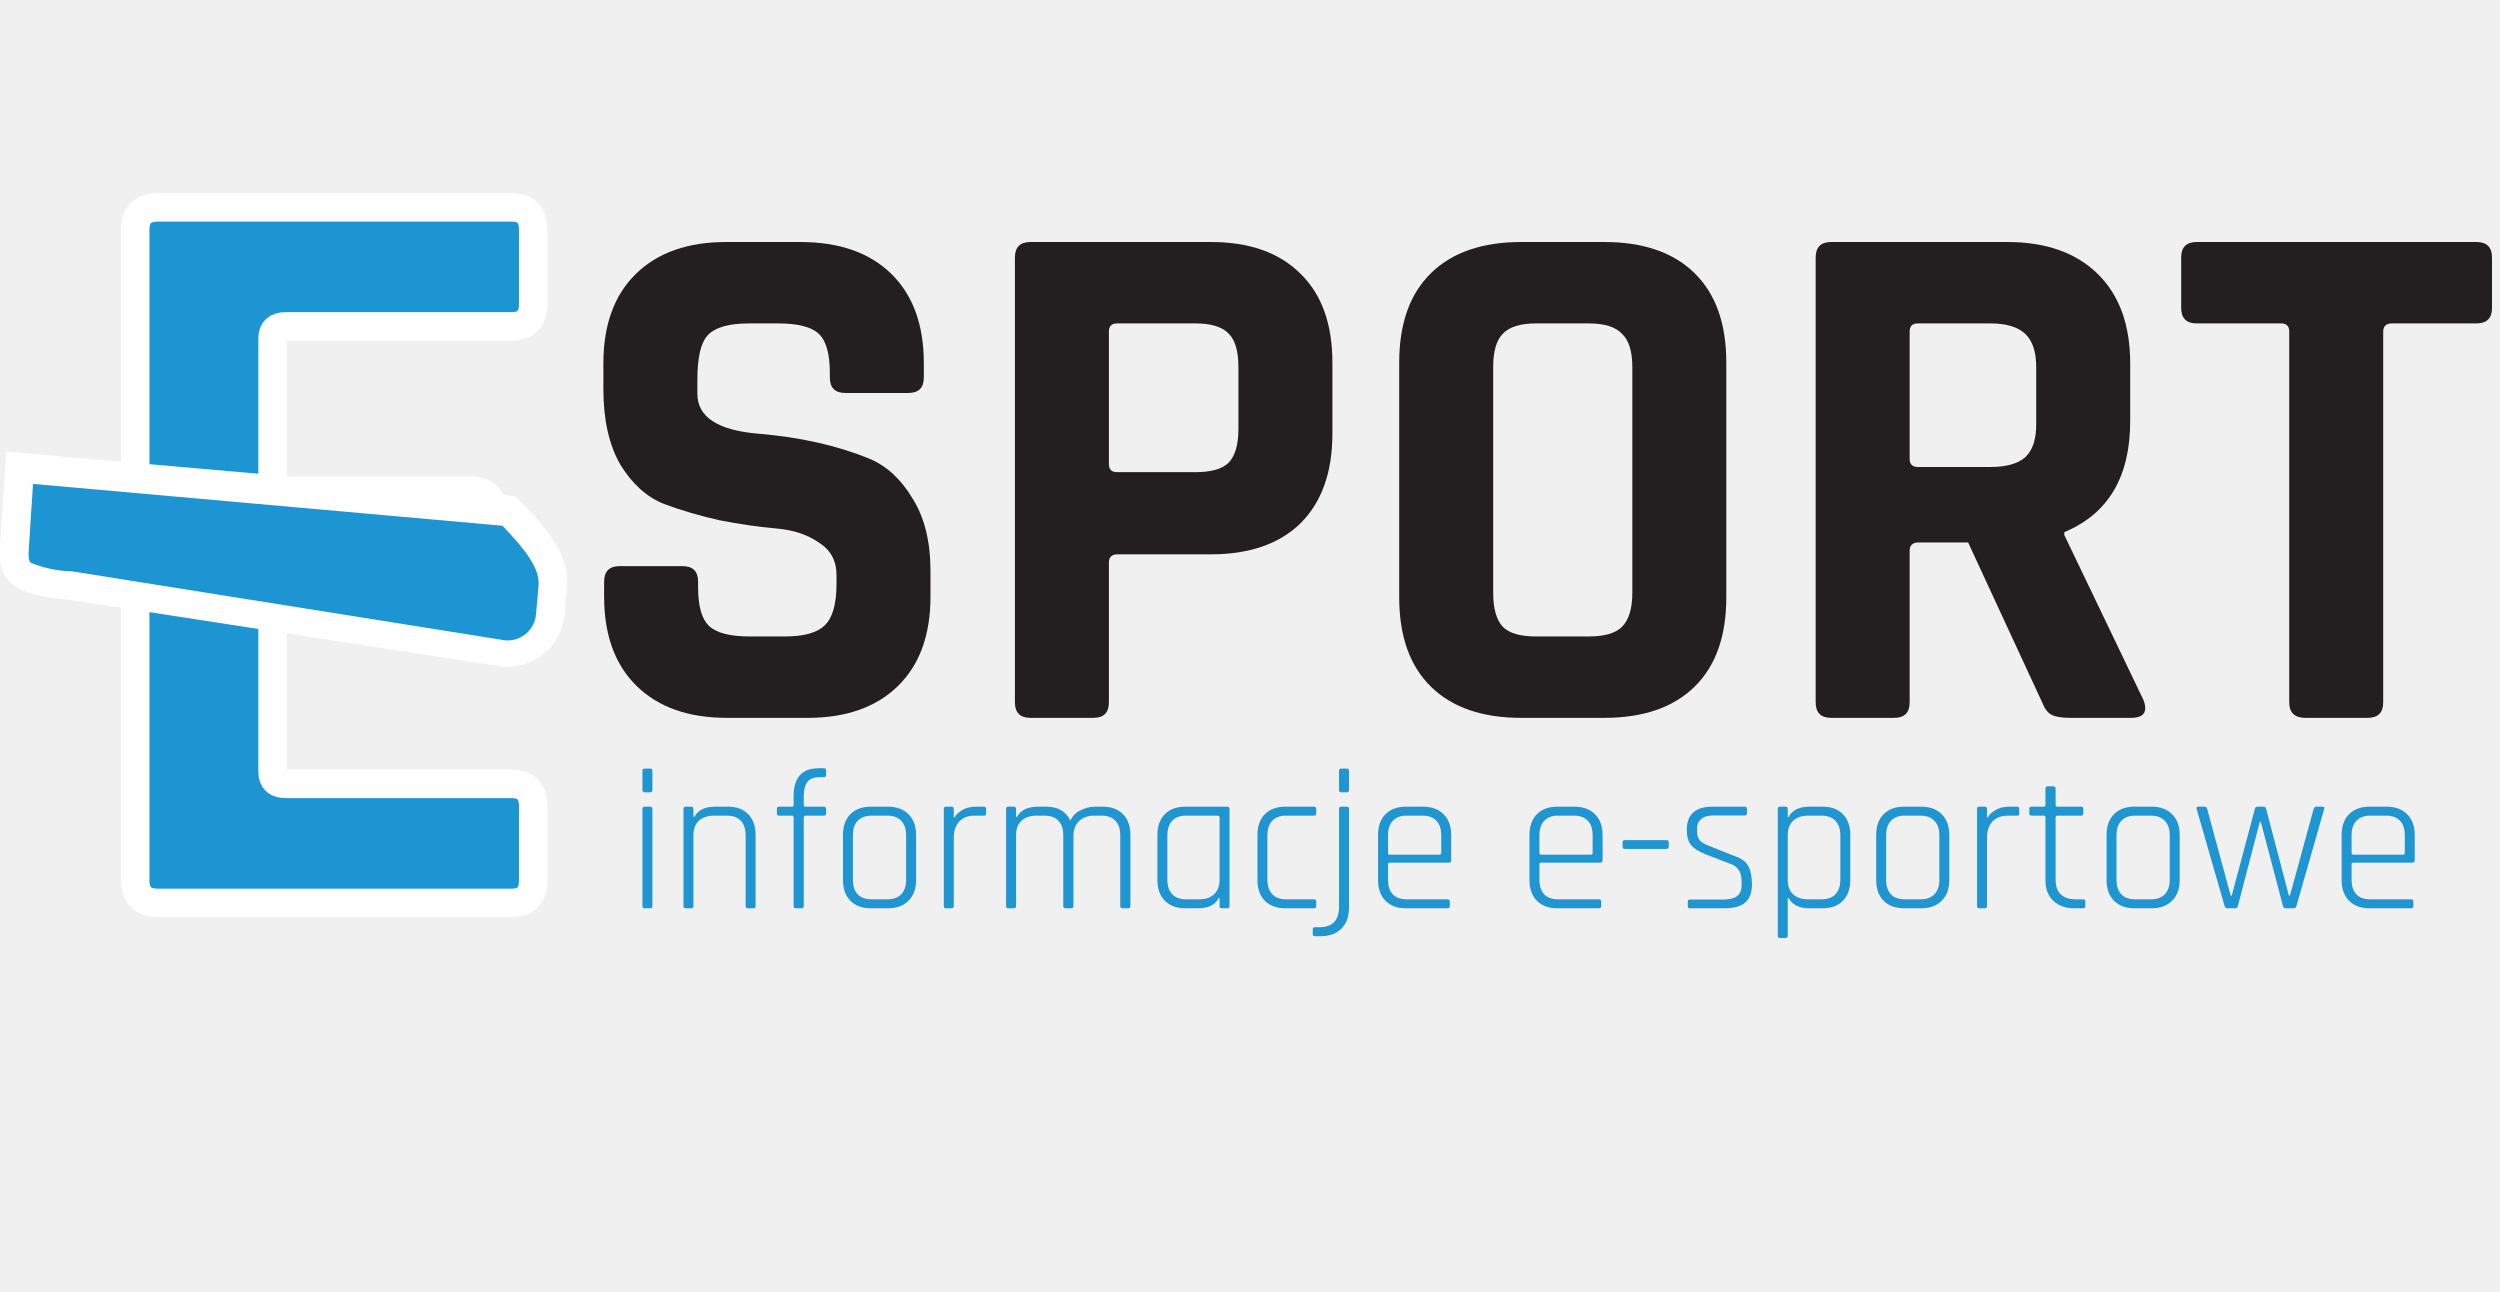
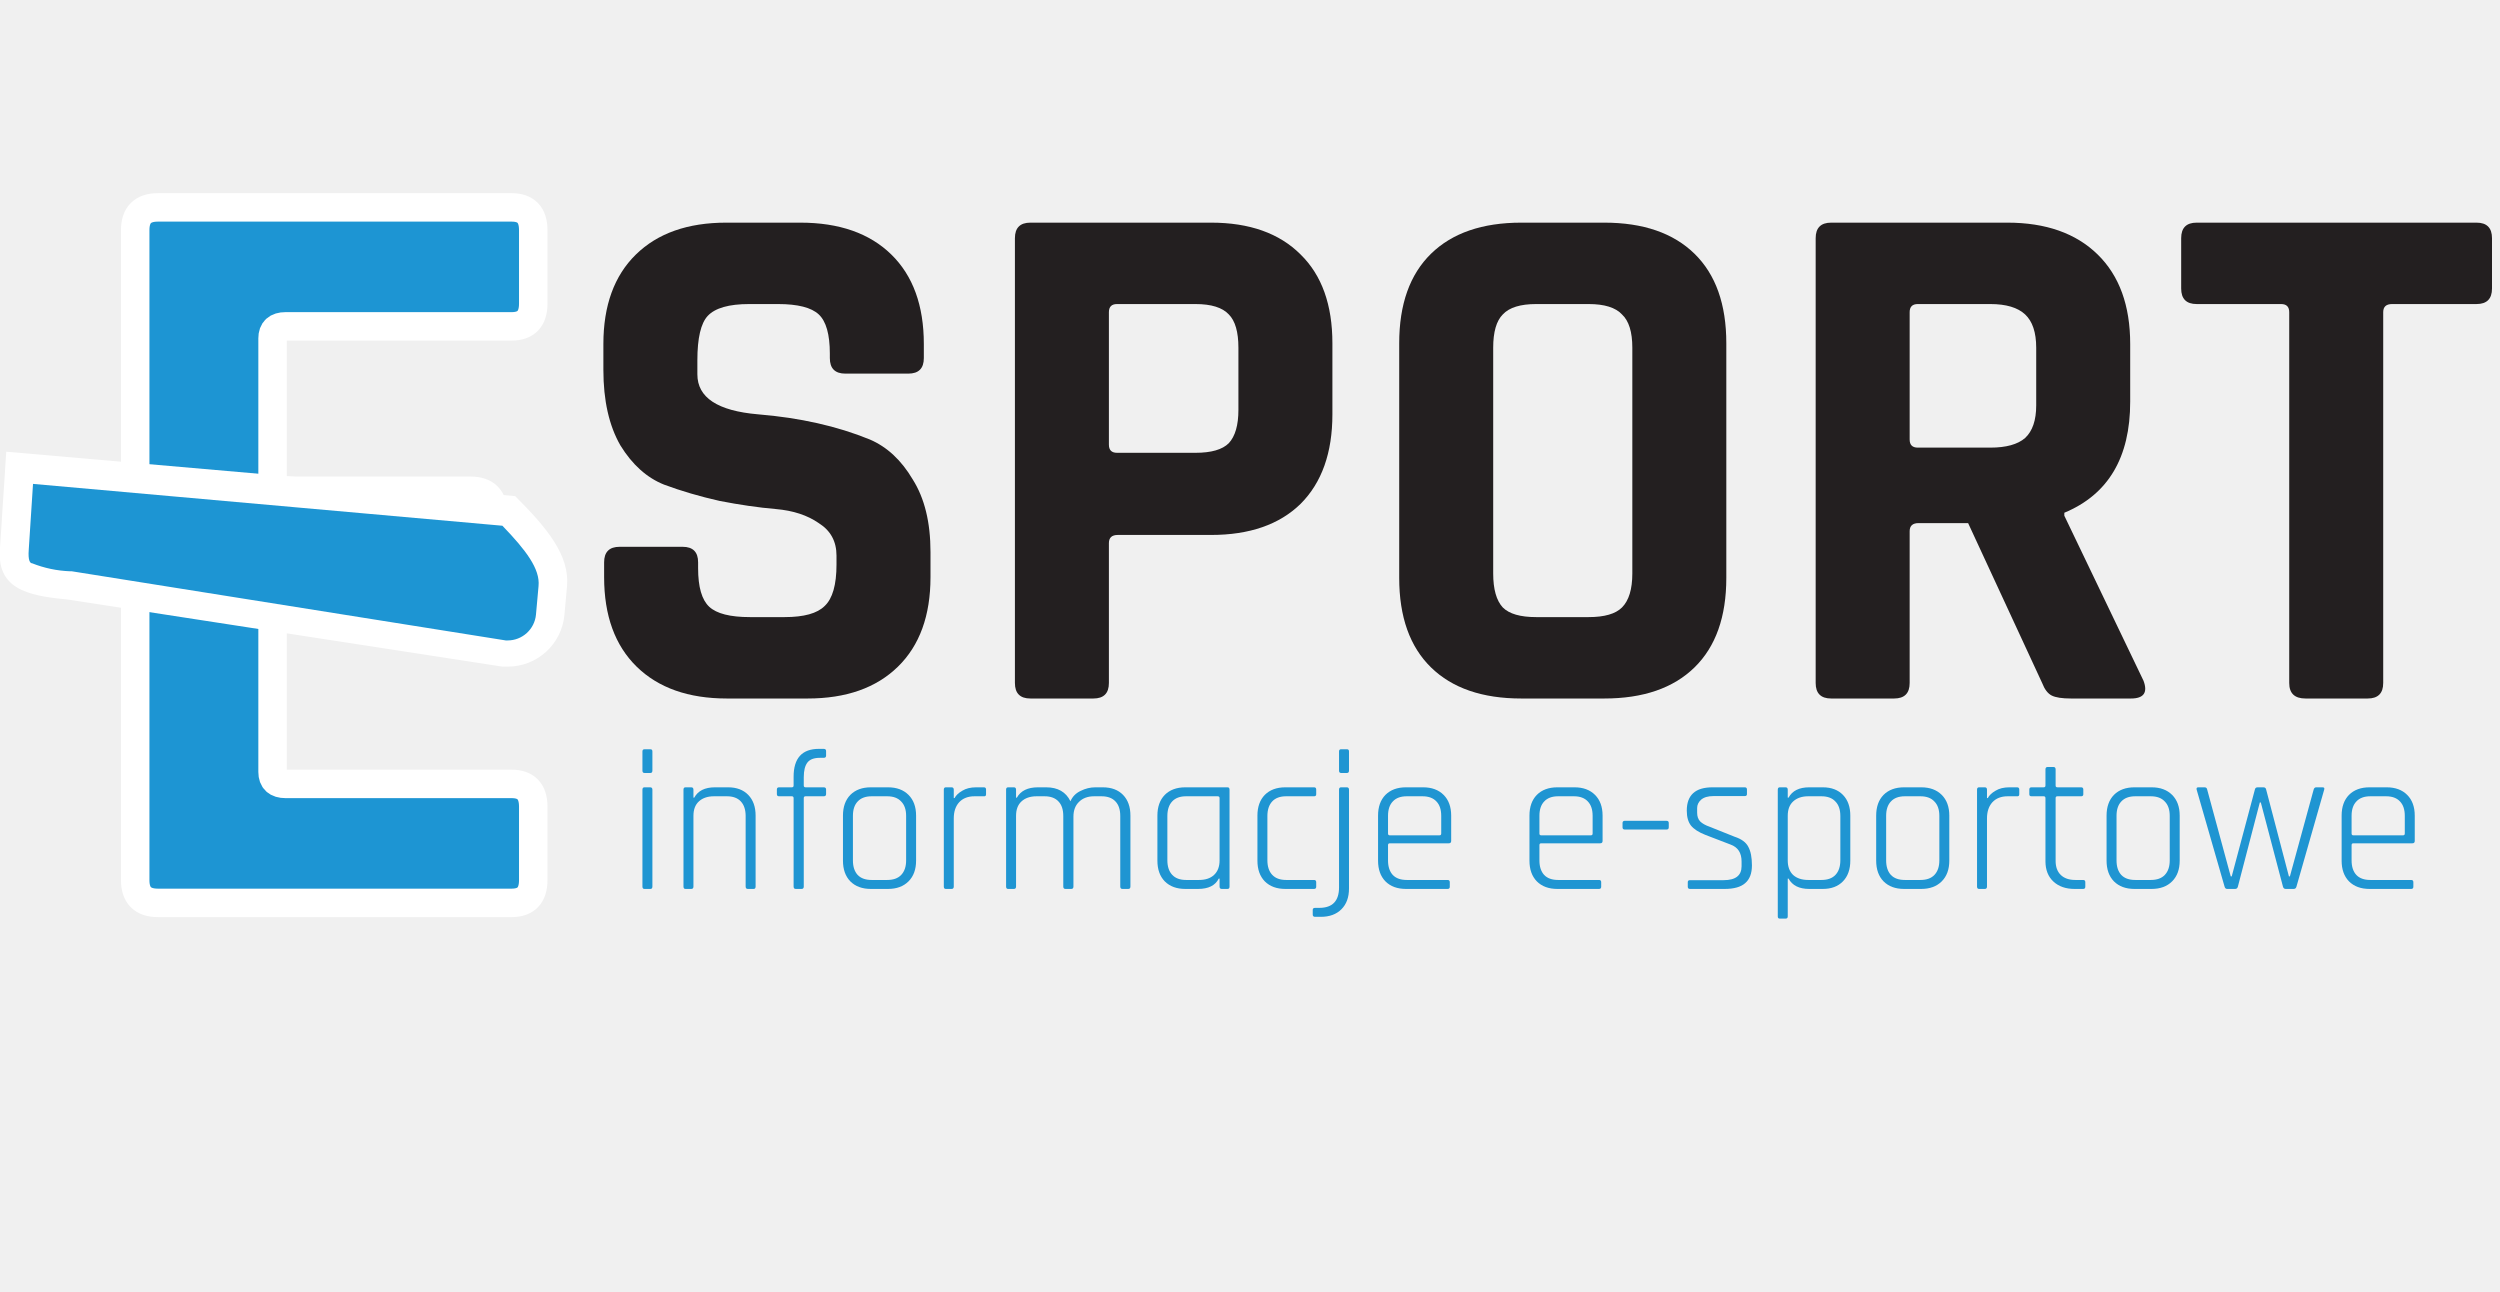
<svg xmlns="http://www.w3.org/2000/svg" viewBox="0 0 87.83 45.36" version="1.1" id="svg20">
  <defs id="defs4">
    <style id="style2">.cls-1{font-size:26px;fill:#231f20;}.cls-1,.cls-3{font-family:Rajdhani-Bold, Rajdhani;font-weight:700;}.cls-2{font-size:7px;fill:#1f95d2;font-family:Rajdhani-Light, Rajdhani;}.cls-3{font-size:38px;stroke:#fff;stroke-miterlimit:10;}.cls-3,.cls-4{fill:#1d95d3;}.cls-5{fill:#fff;}</style>
  </defs>
  <g id="Layer_2" data-name="Layer 2">
    <g id="Layer_1-2" data-name="Layer 1">
-       <g aria-label="SPORT" transform="translate(19.95,25.22)" style="font-weight:700;font-size:26px;font-family:Rajdhani-Bold, Rajdhani;fill:#231f20" id="text8">
-         <path d="m 1.274,-4.264 v -0.52 q 0,-0.546 0.546,-0.546 h 2.21 q 0.546,0 0.546,0.546 v 0.208 q 0,0.988 0.39,1.352 0.39,0.364 1.43,0.364 h 1.222 q 1.014,0 1.404,-0.39 0.416,-0.39 0.416,-1.456 v -0.312 q 0,-0.754 -0.624,-1.144 Q 8.216,-6.578 7.306,-6.656 6.396,-6.734 5.33,-6.942 4.29,-7.176 3.38,-7.514 2.47,-7.878 1.846,-8.892 1.248,-9.932 1.248,-11.544 v -0.91 q 0,-2.028 1.144,-3.146 1.144,-1.118 3.172,-1.118 h 2.6 q 2.054,0 3.198,1.118 1.144,1.118 1.144,3.146 v 0.494 q 0,0.546 -0.546,0.546 H 9.75 q -0.546,0 -0.546,-0.546 v -0.156 q 0,-1.014 -0.39,-1.378 -0.39,-0.364 -1.43,-0.364 H 6.37 q -1.066,0 -1.456,0.416 -0.364,0.39 -0.364,1.56 v 0.494 q 0,1.222 2.132,1.404 2.21,0.182 3.926,0.884 0.91,0.39 1.508,1.404 0.624,0.988 0.624,2.548 v 0.884 q 0,2.028 -1.144,3.146 Q 10.452,0 8.424,0 H 5.59 Q 3.562,0 2.418,-1.118 1.274,-2.236 1.274,-4.264 Z" style="font-weight:700;font-size:26px;font-family:Rajdhani-Bold, Rajdhani;fill:#231f20" id="path4581" />
-         <path d="m 18.462,0 h -2.21 q -0.546,0 -0.546,-0.546 v -15.626 q 0,-0.546 0.546,-0.546 h 6.344 q 2.028,0 3.146,1.118 1.118,1.092 1.118,3.12 v 2.496 q 0,2.028 -1.118,3.146 -1.118,1.092 -3.146,1.092 h -3.276 q -0.312,0 -0.312,0.286 v 4.914 q 0,0.546 -0.546,0.546 z m 0.832,-8.632 h 2.756 q 0.832,0 1.17,-0.338 0.338,-0.364 0.338,-1.17 v -2.184 q 0,-0.832 -0.338,-1.17 -0.338,-0.364 -1.17,-0.364 h -2.756 q -0.286,0 -0.286,0.286 v 4.654 q 0,0.286 0.286,0.286 z" style="font-weight:700;font-size:26px;font-family:Rajdhani-Bold, Rajdhani;fill:#231f20" id="path4583" />
-         <path d="m 34.017,-2.86 h 1.846 q 0.832,0 1.17,-0.338 0.364,-0.364 0.364,-1.196 v -7.93 q 0,-0.832 -0.364,-1.17 -0.338,-0.364 -1.17,-0.364 h -1.846 q -0.832,0 -1.17,0.364 -0.338,0.338 -0.338,1.17 v 7.93 q 0,0.832 0.338,1.196 0.338,0.338 1.17,0.338 z m 2.392,2.86 h -2.912 q -2.054,0 -3.172,-1.092 -1.118,-1.092 -1.118,-3.146 v -8.242 q 0,-2.054 1.118,-3.146 1.118,-1.092 3.172,-1.092 h 2.912 q 2.054,0 3.172,1.092 1.118,1.092 1.118,3.146 v 8.242 q 0,2.054 -1.118,3.146 -1.118,1.092 -3.172,1.092 z" style="font-weight:700;font-size:26px;font-family:Rajdhani-Bold, Rajdhani;fill:#231f20" id="path4585" />
-         <path d="m 46.594,0 h -2.21 q -0.546,0 -0.546,-0.546 v -15.626 q 0,-0.546 0.546,-0.546 h 6.188 q 2.028,0 3.172,1.118 1.144,1.118 1.144,3.146 v 2.028 q 0,2.938 -2.314,3.9 v 0.104 l 2.782,5.798 Q 55.59,0 54.914,0 h -2.106 q -0.468,0 -0.676,-0.104 -0.208,-0.104 -0.338,-0.442 l -2.6,-5.616 h -1.742 q -0.312,0 -0.312,0.286 v 5.33 q 0,0.546 -0.546,0.546 z m 0.832,-8.814 h 2.548 q 0.832,0 1.222,-0.338 0.39,-0.364 0.39,-1.144 v -2.028 q 0,-0.806 -0.39,-1.17 -0.39,-0.364 -1.222,-0.364 h -2.548 q -0.286,0 -0.286,0.286 V -9.1 q 0,0.286 0.286,0.286 z" style="font-weight:700;font-size:26px;font-family:Rajdhani-Bold, Rajdhani;fill:#231f20" id="path4587" />
-         <path d="m 63.231,0 h -2.184 q -0.572,0 -0.572,-0.546 v -13.026 q 0,-0.286 -0.286,-0.286 h -2.964 q -0.546,0 -0.546,-0.546 v -1.768 q 0,-0.546 0.546,-0.546 h 9.828 q 0.546,0 0.546,0.546 v 1.768 q 0,0.546 -0.546,0.546 h -2.964 q -0.312,0 -0.312,0.286 v 13.026 q 0,0.546 -0.546,0.546 z" style="font-weight:700;font-size:26px;font-family:Rajdhani-Bold, Rajdhani;fill:#231f20" id="path4589" />
+       <g aria-label="SPORT" transform="translate(19.95 24.54)" style="font-weight:700;font-size:26px;font-family:Rajdhani-Bold, Rajdhani;fill:#231f20" id="text8">
+         <path d="m 1.274,-4.264 v -0.52 q 0,-0.546 0.546,-0.546 h 2.21 q 0.546,0 0.546,0.546 v 0.208 q 0,0.988 0.39,1.352 0.39,0.364 1.43,0.364 h 1.222 q 1.014,0 1.404,-0.39 0.416,-0.39 0.416,-1.456 v -0.312 q 0,-0.754 -0.624,-1.144 Q 8.216,-6.578 7.306,-6.656 6.396,-6.734 5.33,-6.942 4.29,-7.176 3.38,-7.514 2.47,-7.878 1.846,-8.892 1.248,-9.932 1.248,-11.544 v -0.91 q 0,-2.028 1.144,-3.146 1.144,-1.118 3.172,-1.118 h 2.6 q 2.054,0 3.198,1.118 1.144,1.118 1.144,3.146 v 0.494 q 0,0.546 -0.546,0.546 H 9.75 q -0.546,0 -0.546,-0.546 v -0.156 q 0,-1.014 -0.39,-1.378 -0.39,-0.364 -1.43,-0.364 H 6.37 q -1.066,0 -1.456,0.416 -0.364,0.39 -0.364,1.56 v 0.494 q 0,1.222 2.132,1.404 2.21,0.182 3.926,0.884 0.91,0.39 1.508,1.404 0.624,0.988 0.624,2.548 v 0.884 q 0,2.028 -1.144,3.146 Q 10.452,0 8.424,0 H 5.59 Q 3.562,0 2.418,-1.118 1.274,-2.236 1.274,-4.264 Z" style="font-weight:700;font-size:26px;font-family:Rajdhani-Bold, Rajdhani;fill:#231f20" id="path3729" />
+         <path d="m 18.462,0 h -2.21 q -0.546,0 -0.546,-0.546 v -15.626 q 0,-0.546 0.546,-0.546 h 6.344 q 2.028,0 3.146,1.118 1.118,1.092 1.118,3.12 v 2.496 q 0,2.028 -1.118,3.146 -1.118,1.092 -3.146,1.092 h -3.276 q -0.312,0 -0.312,0.286 v 4.914 q 0,0.546 -0.546,0.546 z m 0.832,-8.632 h 2.756 q 0.832,0 1.17,-0.338 0.338,-0.364 0.338,-1.17 v -2.184 q 0,-0.832 -0.338,-1.17 -0.338,-0.364 -1.17,-0.364 h -2.756 q -0.286,0 -0.286,0.286 v 4.654 q 0,0.286 0.286,0.286 z" style="font-weight:700;font-size:26px;font-family:Rajdhani-Bold, Rajdhani;fill:#231f20" id="path3731" />
+         <path d="m 34.017,-2.86 h 1.846 q 0.832,0 1.17,-0.338 0.364,-0.364 0.364,-1.196 v -7.93 q 0,-0.832 -0.364,-1.17 -0.338,-0.364 -1.17,-0.364 h -1.846 q -0.832,0 -1.17,0.364 -0.338,0.338 -0.338,1.17 v 7.93 q 0,0.832 0.338,1.196 0.338,0.338 1.17,0.338 z m 2.392,2.86 h -2.912 q -2.054,0 -3.172,-1.092 -1.118,-1.092 -1.118,-3.146 v -8.242 q 0,-2.054 1.118,-3.146 1.118,-1.092 3.172,-1.092 h 2.912 q 2.054,0 3.172,1.092 1.118,1.092 1.118,3.146 v 8.242 q 0,2.054 -1.118,3.146 -1.118,1.092 -3.172,1.092 z" style="font-weight:700;font-size:26px;font-family:Rajdhani-Bold, Rajdhani;fill:#231f20" id="path3733" />
+         <path d="m 46.594,0 h -2.21 q -0.546,0 -0.546,-0.546 v -15.626 q 0,-0.546 0.546,-0.546 h 6.188 q 2.028,0 3.172,1.118 1.144,1.118 1.144,3.146 v 2.028 q 0,2.938 -2.314,3.9 v 0.104 l 2.782,5.798 Q 55.59,0 54.914,0 h -2.106 q -0.468,0 -0.676,-0.104 -0.208,-0.104 -0.338,-0.442 l -2.6,-5.616 h -1.742 q -0.312,0 -0.312,0.286 v 5.33 q 0,0.546 -0.546,0.546 z m 0.832,-8.814 h 2.548 q 0.832,0 1.222,-0.338 0.39,-0.364 0.39,-1.144 v -2.028 q 0,-0.806 -0.39,-1.17 -0.39,-0.364 -1.222,-0.364 h -2.548 q -0.286,0 -0.286,0.286 V -9.1 q 0,0.286 0.286,0.286 z" style="font-weight:700;font-size:26px;font-family:Rajdhani-Bold, Rajdhani;fill:#231f20" id="path3735" />
+         <path d="m 63.231,0 h -2.184 q -0.572,0 -0.572,-0.546 v -13.026 q 0,-0.286 -0.286,-0.286 h -2.964 q -0.546,0 -0.546,-0.546 v -1.768 q 0,-0.546 0.546,-0.546 h 9.828 q 0.546,0 0.546,0.546 v 1.768 q 0,0.546 -0.546,0.546 h -2.964 q -0.312,0 -0.312,0.286 v 13.026 q 0,0.546 -0.546,0.546 z" style="font-weight:700;font-size:26px;font-family:Rajdhani-Bold, Rajdhani;fill:#231f20" id="path3737" />
      </g>
-       <g aria-label="informacje e-sportowe" transform="translate(22.01,31.91)" style="font-size:7px;font-family:Rajdhani-Light, Rajdhani;fill:#1f95d2" id="text10">
-         <path d="M 0.56,-4.158 V -4.83 q 0,-0.077 0.07,-0.077 h 0.21 q 0.07,0 0.07,0.077 v 0.672 q 0,0.084 -0.07,0.084 H 0.63 q -0.07,0 -0.07,-0.084 z m 0,4.074 v -3.402 q 0,-0.084 0.07,-0.084 h 0.203 q 0.077,0 0.077,0.084 v 3.402 Q 0.91,0 0.84,0 H 0.63 Q 0.56,0 0.56,-0.084 Z" style="font-size:7px;font-family:Rajdhani-Light, Rajdhani;fill:#1f95d2" id="path4540" />
-         <path d="m 2.275,0 h -0.203 q -0.07,0 -0.07,-0.084 v -3.402 q 0,-0.084 0.07,-0.084 h 0.203 q 0.077,0 0.077,0.084 v 0.28 h 0.028 q 0.196,-0.364 0.728,-0.364 h 0.462 q 0.448,0 0.707,0.266 0.259,0.266 0.259,0.728 v 2.492 q 0,0.084 -0.07,0.084 h -0.203 q -0.077,0 -0.077,-0.084 v -2.478 q 0,-0.329 -0.168,-0.511 -0.168,-0.182 -0.49,-0.182 h -0.455 q -0.336,0 -0.532,0.182 -0.189,0.175 -0.189,0.504 v 2.485 q 0,0.084 -0.077,0.084 z" style="font-size:7px;font-family:Rajdhani-Light, Rajdhani;fill:#1f95d2" id="path4542" />
-         <path d="m 6.291,-3.57 h 0.637 q 0.084,0 0.084,0.077 v 0.161 q 0,0.077 -0.084,0.077 h -0.637 q -0.063,0 -0.063,0.063 v 3.108 Q 6.228,0 6.151,0 h -0.203 q -0.077,0 -0.077,-0.084 v -3.108 q 0,-0.063 -0.063,-0.063 h -0.448 q -0.077,0 -0.077,-0.077 v -0.161 q 0,-0.077 0.077,-0.077 h 0.448 q 0.063,0 0.063,-0.063 v -0.308 q 0,-0.98 0.889,-0.98 h 0.168 q 0.084,0 0.084,0.077 v 0.161 q 0,0.077 -0.084,0.077 h -0.133 q -0.315,0 -0.441,0.168 -0.126,0.168 -0.126,0.511 v 0.294 q 0,0.063 0.063,0.063 z" style="font-size:7px;font-family:Rajdhani-Light, Rajdhani;fill:#1f95d2" id="path4544" />
-         <path d="m 9.187,0 h -0.602 q -0.455,0 -0.721,-0.266 -0.259,-0.266 -0.259,-0.728 v -1.582 q 0,-0.462 0.259,-0.728 0.266,-0.266 0.721,-0.266 h 0.602 q 0.455,0 0.721,0.266 0.266,0.266 0.266,0.728 v 1.582 q 0,0.462 -0.266,0.728 -0.266,0.266 -0.721,0.266 z m -0.574,-0.315 h 0.546 q 0.322,0 0.49,-0.175 0.175,-0.182 0.175,-0.511 v -1.568 q 0,-0.329 -0.175,-0.504 -0.168,-0.182 -0.49,-0.182 h -0.546 q -0.322,0 -0.49,0.182 -0.168,0.175 -0.168,0.504 v 1.568 q 0,0.329 0.168,0.511 0.168,0.175 0.49,0.175 z" style="font-size:7px;font-family:Rajdhani-Light, Rajdhani;fill:#1f95d2" id="path4546" />
-         <path d="m 11.421,0 h -0.203 q -0.07,0 -0.07,-0.084 v -3.402 q 0,-0.084 0.07,-0.084 h 0.203 q 0.077,0 0.077,0.084 v 0.294 h 0.028 q 0.077,-0.147 0.273,-0.259 0.196,-0.119 0.483,-0.119 h 0.273 q 0.077,0 0.077,0.077 v 0.168 q 0,0.077 -0.077,0.07 h -0.329 q -0.343,0 -0.539,0.21 -0.189,0.21 -0.189,0.567 v 2.394 q 0,0.084 -0.077,0.084 z" style="font-size:7px;font-family:Rajdhani-Light, Rajdhani;fill:#1f95d2" id="path4548" />
-         <path d="m 13.609,0 h -0.203 q -0.07,0 -0.07,-0.084 v -3.402 q 0,-0.084 0.07,-0.084 h 0.203 q 0.077,0 0.077,0.084 v 0.28 h 0.028 q 0.203,-0.364 0.742,-0.364 h 0.287 q 0.616,0 0.854,0.49 0.105,-0.245 0.357,-0.364 0.252,-0.126 0.518,-0.126 h 0.259 q 0.455,0 0.714,0.266 0.259,0.266 0.259,0.728 v 2.492 q 0,0.084 -0.077,0.084 h -0.203 q -0.077,0 -0.077,-0.084 v -2.478 q 0,-0.336 -0.168,-0.511 -0.168,-0.182 -0.49,-0.182 h -0.259 q -0.336,0 -0.532,0.196 -0.196,0.189 -0.196,0.518 v 2.457 q 0,0.084 -0.077,0.084 h -0.203 q -0.077,0 -0.077,-0.084 v -2.478 q 0,-0.336 -0.168,-0.511 -0.168,-0.182 -0.49,-0.182 h -0.28 q -0.336,0 -0.532,0.182 -0.189,0.175 -0.189,0.504 v 2.485 q 0,0.084 -0.077,0.084 z" style="font-size:7px;font-family:Rajdhani-Light, Rajdhani;fill:#1f95d2" id="path4550" />
-         <path d="m 20.08,0 h -0.448 q -0.455,0 -0.721,-0.266 -0.259,-0.266 -0.259,-0.728 v -1.582 q 0,-0.462 0.259,-0.728 0.266,-0.266 0.721,-0.266 h 1.484 q 0.07,0 0.07,0.084 v 3.402 q 0,0.084 -0.07,0.084 h -0.203 q -0.077,0 -0.077,-0.084 v -0.28 h -0.028 Q 20.626,0 20.08,0 Z m 0.756,-1.001 v -2.191 q 0,-0.063 -0.07,-0.063 h -1.106 q -0.322,0 -0.49,0.182 -0.168,0.182 -0.168,0.511 v 1.554 q 0,0.329 0.168,0.511 0.168,0.182 0.49,0.182 h 0.455 q 0.336,0 0.525,-0.175 0.196,-0.182 0.196,-0.511 z" style="font-size:7px;font-family:Rajdhani-Light, Rajdhani;fill:#1f95d2" id="path4552" />
-         <path d="m 24.231,-0.238 v 0.161 q 0,0.077 -0.077,0.077 h -1.008 q -0.455,0 -0.721,-0.266 -0.259,-0.266 -0.259,-0.728 v -1.582 q 0,-0.462 0.259,-0.728 0.266,-0.266 0.721,-0.266 h 1.008 q 0.077,0 0.077,0.077 v 0.168 q 0,0.07 -0.077,0.07 h -0.98 q -0.322,0 -0.49,0.182 -0.168,0.182 -0.168,0.511 v 1.554 q 0,0.329 0.168,0.511 0.168,0.182 0.49,0.182 h 0.98 q 0.077,0 0.077,0.077 z" style="font-size:7px;font-family:Rajdhani-Light, Rajdhani;fill:#1f95d2" id="path4554" />
-         <path d="M 25.033,-4.158 V -4.83 q 0,-0.077 0.07,-0.077 h 0.21 q 0.07,0 0.07,0.077 v 0.672 q 0,0.084 -0.07,0.084 h -0.21 q -0.07,0 -0.07,-0.084 z m -0.637,5.138 h -0.203 q -0.084,0 -0.084,-0.077 V 0.735 q 0,-0.07 0.084,-0.07 h 0.147 q 0.693,0 0.693,-0.721 v -3.43 q 0,-0.084 0.07,-0.084 h 0.203 q 0.077,0 0.077,0.084 v 3.472 q 0,0.462 -0.266,0.728 -0.266,0.266 -0.721,0.266 z" style="font-size:7px;font-family:Rajdhani-Light, Rajdhani;fill:#1f95d2" id="path4556" />
-         <path d="m 28.847,0 h -1.463 q -0.455,0 -0.721,-0.266 -0.259,-0.266 -0.259,-0.728 v -1.582 q 0,-0.462 0.259,-0.728 0.266,-0.266 0.721,-0.266 h 0.602 q 0.455,0 0.721,0.266 0.266,0.266 0.266,0.728 v 0.889 q 0,0.084 -0.084,0.084 h -2.072 q -0.063,0 -0.063,0.063 v 0.539 q 0,0.329 0.168,0.511 0.168,0.175 0.49,0.175 h 1.435 q 0.077,0 0.077,0.077 v 0.161 q 0,0.077 -0.077,0.077 z m -2.03,-1.883 h 1.743 q 0.063,0 0.063,-0.063 v -0.623 q 0,-0.329 -0.168,-0.504 -0.168,-0.182 -0.49,-0.182 h -0.553 q -0.322,0 -0.49,0.182 -0.168,0.175 -0.168,0.504 v 0.623 q 0,0.063 0.063,0.063 z" style="font-size:7px;font-family:Rajdhani-Light, Rajdhani;fill:#1f95d2" id="path4558" />
-         <path d="m 34.166,0 h -1.463 q -0.455,0 -0.721,-0.266 -0.259,-0.266 -0.259,-0.728 v -1.582 q 0,-0.462 0.259,-0.728 0.266,-0.266 0.721,-0.266 h 0.602 q 0.455,0 0.721,0.266 0.266,0.266 0.266,0.728 v 0.889 q 0,0.084 -0.084,0.084 h -2.072 q -0.063,0 -0.063,0.063 v 0.539 q 0,0.329 0.168,0.511 0.168,0.175 0.49,0.175 h 1.435 q 0.077,0 0.077,0.077 v 0.161 q 0,0.077 -0.077,0.077 z m -2.03,-1.883 h 1.743 q 0.063,0 0.063,-0.063 v -0.623 q 0,-0.329 -0.168,-0.504 -0.168,-0.182 -0.49,-0.182 h -0.553 q -0.322,0 -0.49,0.182 -0.168,0.175 -0.168,0.504 v 0.623 q 0,0.063 0.063,0.063 z" style="font-size:7px;font-family:Rajdhani-Light, Rajdhani;fill:#1f95d2" id="path4560" />
-         <path d="m 36.533,-2.086 h -1.456 q -0.084,0 -0.084,-0.077 v -0.154 q 0,-0.077 0.084,-0.077 h 1.456 q 0.084,0 0.084,0.077 v 0.154 q 0,0.077 -0.084,0.077 z" style="font-size:7px;font-family:Rajdhani-Light, Rajdhani;fill:#1f95d2" id="path4562" />
-         <path d="m 38.58,0 h -1.218 q -0.077,0 -0.077,-0.077 v -0.161 q 0,-0.07 0.077,-0.07 h 1.183 q 0.63,0 0.63,-0.49 v -0.168 q 0,-0.455 -0.392,-0.595 l -0.875,-0.336 q -0.357,-0.14 -0.511,-0.329 -0.147,-0.189 -0.147,-0.525 0,-0.819 0.903,-0.819 h 1.134 q 0.077,0 0.077,0.077 v 0.161 q 0,0.07 -0.077,0.07 h -1.099 q -0.287,0 -0.434,0.126 -0.14,0.126 -0.14,0.294 v 0.161 q 0,0.196 0.105,0.308 0.112,0.112 0.336,0.189 l 0.875,0.35 q 0.364,0.119 0.483,0.357 0.126,0.231 0.126,0.651 0,0.42 -0.238,0.623 -0.231,0.203 -0.721,0.203 z" style="font-size:7px;font-family:Rajdhani-Light, Rajdhani;fill:#1f95d2" id="path4564" />
-         <path d="m 40.72,1.043 h -0.203 q -0.07,0 -0.07,-0.077 v -4.452 q 0,-0.084 0.07,-0.084 h 0.203 q 0.077,0 0.077,0.084 v 0.28 h 0.028 q 0.196,-0.364 0.728,-0.364 h 0.476 q 0.448,0 0.707,0.266 0.259,0.266 0.259,0.728 v 1.582 q 0,0.462 -0.259,0.728 -0.259,0.266 -0.707,0.266 h -0.476 q -0.532,0 -0.728,-0.364 h -0.028 v 1.33 q 0,0.077 -0.077,0.077 z m 0.798,-1.358 h 0.462 q 0.322,0 0.49,-0.175 0.175,-0.182 0.175,-0.518 v -1.554 q 0,-0.336 -0.175,-0.511 -0.168,-0.182 -0.49,-0.182 h -0.462 q -0.336,0 -0.532,0.182 -0.189,0.175 -0.189,0.504 v 1.568 q 0,0.329 0.189,0.511 0.196,0.175 0.532,0.175 z" style="font-size:7px;font-family:Rajdhani-Light, Rajdhani;fill:#1f95d2" id="path4566" />
-         <path d="m 45.486,0 h -0.602 q -0.455,0 -0.721,-0.266 -0.259,-0.266 -0.259,-0.728 v -1.582 q 0,-0.462 0.259,-0.728 0.266,-0.266 0.721,-0.266 h 0.602 q 0.455,0 0.721,0.266 0.266,0.266 0.266,0.728 v 1.582 q 0,0.462 -0.266,0.728 -0.266,0.266 -0.721,0.266 z m -0.574,-0.315 h 0.546 q 0.322,0 0.49,-0.175 0.175,-0.182 0.175,-0.511 v -1.568 q 0,-0.329 -0.175,-0.504 -0.168,-0.182 -0.49,-0.182 h -0.546 q -0.322,0 -0.49,0.182 -0.168,0.175 -0.168,0.504 v 1.568 q 0,0.329 0.168,0.511 0.168,0.175 0.49,0.175 z" style="font-size:7px;font-family:Rajdhani-Light, Rajdhani;fill:#1f95d2" id="path4568" />
-         <path d="m 47.72,0 h -0.203 q -0.07,0 -0.07,-0.084 v -3.402 q 0,-0.084 0.07,-0.084 h 0.203 q 0.077,0 0.077,0.084 v 0.294 h 0.028 q 0.077,-0.147 0.273,-0.259 0.196,-0.119 0.483,-0.119 h 0.273 q 0.077,0 0.077,0.077 v 0.168 q 0,0.077 -0.077,0.07 h -0.329 q -0.343,0 -0.539,0.21 -0.189,0.21 -0.189,0.567 v 2.394 q 0,0.084 -0.077,0.084 z" style="font-size:7px;font-family:Rajdhani-Light, Rajdhani;fill:#1f95d2" id="path4570" />
-         <path d="m 49.788,-3.255 h -0.427 q -0.077,0 -0.077,-0.07 v -0.168 q 0,-0.077 0.077,-0.077 h 0.427 q 0.063,0 0.063,-0.063 V -4.2 q 0,-0.084 0.077,-0.084 h 0.203 q 0.077,0 0.077,0.084 v 0.567 q 0,0.063 0.063,0.063 h 0.833 q 0.077,0 0.077,0.077 v 0.168 q 0,0.07 -0.077,0.07 h -0.833 q -0.063,0 -0.063,0.063 v 2.205 q 0,0.322 0.182,0.497 0.182,0.175 0.511,0.175 h 0.273 q 0.077,0 0.077,0.077 v 0.161 q 0,0.077 -0.077,0.077 h -0.301 q -0.462,0 -0.742,-0.259 -0.28,-0.259 -0.28,-0.714 v -2.219 q 0,-0.063 -0.063,-0.063 z" style="font-size:7px;font-family:Rajdhani-Light, Rajdhani;fill:#1f95d2" id="path4572" />
-         <path d="m 53.58,0 h -0.602 q -0.455,0 -0.721,-0.266 -0.259,-0.266 -0.259,-0.728 v -1.582 q 0,-0.462 0.259,-0.728 0.266,-0.266 0.721,-0.266 h 0.602 q 0.455,0 0.721,0.266 0.266,0.266 0.266,0.728 v 1.582 q 0,0.462 -0.266,0.728 -0.266,0.266 -0.721,0.266 z m -0.574,-0.315 h 0.546 q 0.322,0 0.49,-0.175 0.175,-0.182 0.175,-0.511 v -1.568 q 0,-0.329 -0.175,-0.504 -0.168,-0.182 -0.49,-0.182 h -0.546 q -0.322,0 -0.49,0.182 -0.168,0.175 -0.168,0.504 v 1.568 q 0,0.329 0.168,0.511 0.168,0.175 0.49,0.175 z" style="font-size:7px;font-family:Rajdhani-Light, Rajdhani;fill:#1f95d2" id="path4574" />
-         <path d="m 56.514,0 h -0.28 q -0.07,0 -0.091,-0.084 l -0.98,-3.402 q -0.021,-0.084 0.056,-0.084 h 0.224 q 0.077,0 0.091,0.084 l 0.826,3.045 h 0.035 l 0.812,-3.045 q 0.014,-0.084 0.098,-0.084 h 0.203 q 0.084,0 0.098,0.084 l 0.798,3.045 h 0.035 l 0.833,-3.045 q 0.021,-0.084 0.091,-0.084 h 0.224 q 0.084,0 0.056,0.084 l -0.973,3.402 Q 58.649,0 58.572,0 h -0.28 q -0.077,0 -0.098,-0.084 l -0.777,-2.954 h -0.035 l -0.77,2.954 Q 56.591,0 56.514,0 Z" style="font-size:7px;font-family:Rajdhani-Light, Rajdhani;fill:#1f95d2" id="path4576" />
-         <path d="m 62.699,0 h -1.463 q -0.455,0 -0.721,-0.266 -0.259,-0.266 -0.259,-0.728 v -1.582 q 0,-0.462 0.259,-0.728 0.266,-0.266 0.721,-0.266 h 0.602 q 0.455,0 0.721,0.266 0.266,0.266 0.266,0.728 v 0.889 q 0,0.084 -0.084,0.084 h -2.072 q -0.063,0 -0.063,0.063 v 0.539 q 0,0.329 0.168,0.511 0.168,0.175 0.49,0.175 h 1.435 q 0.077,0 0.077,0.077 v 0.161 q 0,0.077 -0.077,0.077 z m -2.03,-1.883 h 1.743 q 0.063,0 0.063,-0.063 v -0.623 q 0,-0.329 -0.168,-0.504 -0.168,-0.182 -0.49,-0.182 h -0.553 q -0.322,0 -0.49,0.182 -0.168,0.175 -0.168,0.504 v 0.623 q 0,0.063 0.063,0.063 z" style="font-size:7px;font-family:Rajdhani-Light, Rajdhani;fill:#1f95d2" id="path4578" />
+       <g aria-label="informacje e-sportowe" transform="translate(22.01 31.23)" style="font-size:7px;font-family:Rajdhani-Light, Rajdhani;fill:#1f95d2" id="text10">
+         <path d="M 0.56,-4.158 V -4.83 q 0,-0.077 0.07,-0.077 h 0.21 q 0.07,0 0.07,0.077 v 0.672 q 0,0.084 -0.07,0.084 H 0.63 q -0.07,0 -0.07,-0.084 z m 0,4.074 v -3.402 q 0,-0.084 0.07,-0.084 h 0.203 q 0.077,0 0.077,0.084 v 3.402 Q 0.91,0 0.84,0 H 0.63 Q 0.56,0 0.56,-0.084 Z" style="font-size:7px;font-family:Rajdhani-Light, Rajdhani;fill:#1f95d2" id="path3740" />
+         <path d="m 2.275,0 h -0.203 q -0.07,0 -0.07,-0.084 v -3.402 q 0,-0.084 0.07,-0.084 h 0.203 q 0.077,0 0.077,0.084 v 0.28 h 0.028 q 0.196,-0.364 0.728,-0.364 h 0.462 q 0.448,0 0.707,0.266 0.259,0.266 0.259,0.728 v 2.492 q 0,0.084 -0.07,0.084 h -0.203 q -0.077,0 -0.077,-0.084 v -2.478 q 0,-0.329 -0.168,-0.511 -0.168,-0.182 -0.49,-0.182 h -0.455 q -0.336,0 -0.532,0.182 -0.189,0.175 -0.189,0.504 v 2.485 q 0,0.084 -0.077,0.084 z" style="font-size:7px;font-family:Rajdhani-Light, Rajdhani;fill:#1f95d2" id="path3742" />
+         <path d="m 6.291,-3.57 h 0.637 q 0.084,0 0.084,0.077 v 0.161 q 0,0.077 -0.084,0.077 h -0.637 q -0.063,0 -0.063,0.063 v 3.108 Q 6.228,0 6.151,0 h -0.203 q -0.077,0 -0.077,-0.084 v -3.108 q 0,-0.063 -0.063,-0.063 h -0.448 q -0.077,0 -0.077,-0.077 v -0.161 q 0,-0.077 0.077,-0.077 h 0.448 q 0.063,0 0.063,-0.063 v -0.308 q 0,-0.98 0.889,-0.98 h 0.168 q 0.084,0 0.084,0.077 v 0.161 q 0,0.077 -0.084,0.077 h -0.133 q -0.315,0 -0.441,0.168 -0.126,0.168 -0.126,0.511 v 0.294 q 0,0.063 0.063,0.063 z" style="font-size:7px;font-family:Rajdhani-Light, Rajdhani;fill:#1f95d2" id="path3744" />
+         <path d="m 9.187,0 h -0.602 q -0.455,0 -0.721,-0.266 -0.259,-0.266 -0.259,-0.728 v -1.582 q 0,-0.462 0.259,-0.728 0.266,-0.266 0.721,-0.266 h 0.602 q 0.455,0 0.721,0.266 0.266,0.266 0.266,0.728 v 1.582 q 0,0.462 -0.266,0.728 -0.266,0.266 -0.721,0.266 z m -0.574,-0.315 h 0.546 q 0.322,0 0.49,-0.175 0.175,-0.182 0.175,-0.511 v -1.568 q 0,-0.329 -0.175,-0.504 -0.168,-0.182 -0.49,-0.182 h -0.546 q -0.322,0 -0.49,0.182 -0.168,0.175 -0.168,0.504 v 1.568 q 0,0.329 0.168,0.511 0.168,0.175 0.49,0.175 z" style="font-size:7px;font-family:Rajdhani-Light, Rajdhani;fill:#1f95d2" id="path3746" />
+         <path d="m 11.421,0 h -0.203 q -0.07,0 -0.07,-0.084 v -3.402 q 0,-0.084 0.07,-0.084 h 0.203 q 0.077,0 0.077,0.084 v 0.294 h 0.028 q 0.077,-0.147 0.273,-0.259 0.196,-0.119 0.483,-0.119 h 0.273 q 0.077,0 0.077,0.077 v 0.168 q 0,0.077 -0.077,0.07 h -0.329 q -0.343,0 -0.539,0.21 -0.189,0.21 -0.189,0.567 v 2.394 q 0,0.084 -0.077,0.084 z" style="font-size:7px;font-family:Rajdhani-Light, Rajdhani;fill:#1f95d2" id="path3748" />
+         <path d="m 13.609,0 h -0.203 q -0.07,0 -0.07,-0.084 v -3.402 q 0,-0.084 0.07,-0.084 h 0.203 q 0.077,0 0.077,0.084 v 0.28 h 0.028 q 0.203,-0.364 0.742,-0.364 h 0.287 q 0.616,0 0.854,0.49 0.105,-0.245 0.357,-0.364 0.252,-0.126 0.518,-0.126 h 0.259 q 0.455,0 0.714,0.266 0.259,0.266 0.259,0.728 v 2.492 q 0,0.084 -0.077,0.084 h -0.203 q -0.077,0 -0.077,-0.084 v -2.478 q 0,-0.336 -0.168,-0.511 -0.168,-0.182 -0.49,-0.182 h -0.259 q -0.336,0 -0.532,0.196 -0.196,0.189 -0.196,0.518 v 2.457 q 0,0.084 -0.077,0.084 h -0.203 q -0.077,0 -0.077,-0.084 v -2.478 q 0,-0.336 -0.168,-0.511 -0.168,-0.182 -0.49,-0.182 h -0.28 q -0.336,0 -0.532,0.182 -0.189,0.175 -0.189,0.504 v 2.485 q 0,0.084 -0.077,0.084 z" style="font-size:7px;font-family:Rajdhani-Light, Rajdhani;fill:#1f95d2" id="path3750" />
+         <path d="m 20.08,0 h -0.448 q -0.455,0 -0.721,-0.266 -0.259,-0.266 -0.259,-0.728 v -1.582 q 0,-0.462 0.259,-0.728 0.266,-0.266 0.721,-0.266 h 1.484 q 0.07,0 0.07,0.084 v 3.402 q 0,0.084 -0.07,0.084 h -0.203 q -0.077,0 -0.077,-0.084 v -0.28 h -0.028 Q 20.626,0 20.08,0 Z m 0.756,-1.001 v -2.191 q 0,-0.063 -0.07,-0.063 h -1.106 q -0.322,0 -0.49,0.182 -0.168,0.182 -0.168,0.511 v 1.554 q 0,0.329 0.168,0.511 0.168,0.182 0.49,0.182 h 0.455 q 0.336,0 0.525,-0.175 0.196,-0.182 0.196,-0.511 z" style="font-size:7px;font-family:Rajdhani-Light, Rajdhani;fill:#1f95d2" id="path3752" />
+         <path d="m 24.231,-0.238 v 0.161 q 0,0.077 -0.077,0.077 h -1.008 q -0.455,0 -0.721,-0.266 -0.259,-0.266 -0.259,-0.728 v -1.582 q 0,-0.462 0.259,-0.728 0.266,-0.266 0.721,-0.266 h 1.008 q 0.077,0 0.077,0.077 v 0.168 q 0,0.07 -0.077,0.07 h -0.98 q -0.322,0 -0.49,0.182 -0.168,0.182 -0.168,0.511 v 1.554 q 0,0.329 0.168,0.511 0.168,0.182 0.49,0.182 h 0.98 q 0.077,0 0.077,0.077 z" style="font-size:7px;font-family:Rajdhani-Light, Rajdhani;fill:#1f95d2" id="path3754" />
+         <path d="M 25.033,-4.158 V -4.83 q 0,-0.077 0.07,-0.077 h 0.21 q 0.07,0 0.07,0.077 v 0.672 q 0,0.084 -0.07,0.084 h -0.21 q -0.07,0 -0.07,-0.084 z m -0.637,5.138 h -0.203 q -0.084,0 -0.084,-0.077 V 0.735 q 0,-0.07 0.084,-0.07 h 0.147 q 0.693,0 0.693,-0.721 v -3.43 q 0,-0.084 0.07,-0.084 h 0.203 q 0.077,0 0.077,0.084 v 3.472 q 0,0.462 -0.266,0.728 -0.266,0.266 -0.721,0.266 z" style="font-size:7px;font-family:Rajdhani-Light, Rajdhani;fill:#1f95d2" id="path3756" />
+         <path d="m 28.847,0 h -1.463 q -0.455,0 -0.721,-0.266 -0.259,-0.266 -0.259,-0.728 v -1.582 q 0,-0.462 0.259,-0.728 0.266,-0.266 0.721,-0.266 h 0.602 q 0.455,0 0.721,0.266 0.266,0.266 0.266,0.728 v 0.889 q 0,0.084 -0.084,0.084 h -2.072 q -0.063,0 -0.063,0.063 v 0.539 q 0,0.329 0.168,0.511 0.168,0.175 0.49,0.175 h 1.435 q 0.077,0 0.077,0.077 v 0.161 q 0,0.077 -0.077,0.077 z m -2.03,-1.883 h 1.743 q 0.063,0 0.063,-0.063 v -0.623 q 0,-0.329 -0.168,-0.504 -0.168,-0.182 -0.49,-0.182 h -0.553 q -0.322,0 -0.49,0.182 -0.168,0.175 -0.168,0.504 v 0.623 q 0,0.063 0.063,0.063 z" style="font-size:7px;font-family:Rajdhani-Light, Rajdhani;fill:#1f95d2" id="path3758" />
+         <path d="m 34.166,0 h -1.463 q -0.455,0 -0.721,-0.266 -0.259,-0.266 -0.259,-0.728 v -1.582 q 0,-0.462 0.259,-0.728 0.266,-0.266 0.721,-0.266 h 0.602 q 0.455,0 0.721,0.266 0.266,0.266 0.266,0.728 v 0.889 q 0,0.084 -0.084,0.084 h -2.072 q -0.063,0 -0.063,0.063 v 0.539 q 0,0.329 0.168,0.511 0.168,0.175 0.49,0.175 h 1.435 q 0.077,0 0.077,0.077 v 0.161 q 0,0.077 -0.077,0.077 z m -2.03,-1.883 h 1.743 q 0.063,0 0.063,-0.063 v -0.623 q 0,-0.329 -0.168,-0.504 -0.168,-0.182 -0.49,-0.182 h -0.553 q -0.322,0 -0.49,0.182 -0.168,0.175 -0.168,0.504 v 0.623 q 0,0.063 0.063,0.063 z" style="font-size:7px;font-family:Rajdhani-Light, Rajdhani;fill:#1f95d2" id="path3760" />
+         <path d="m 36.533,-2.086 h -1.456 q -0.084,0 -0.084,-0.077 v -0.154 q 0,-0.077 0.084,-0.077 h 1.456 q 0.084,0 0.084,0.077 v 0.154 q 0,0.077 -0.084,0.077 z" style="font-size:7px;font-family:Rajdhani-Light, Rajdhani;fill:#1f95d2" id="path3762" />
+         <path d="m 38.58,0 h -1.218 q -0.077,0 -0.077,-0.077 v -0.161 q 0,-0.07 0.077,-0.07 h 1.183 q 0.63,0 0.63,-0.49 v -0.168 q 0,-0.455 -0.392,-0.595 l -0.875,-0.336 q -0.357,-0.14 -0.511,-0.329 -0.147,-0.189 -0.147,-0.525 0,-0.819 0.903,-0.819 h 1.134 q 0.077,0 0.077,0.077 v 0.161 q 0,0.07 -0.077,0.07 h -1.099 q -0.287,0 -0.434,0.126 -0.14,0.126 -0.14,0.294 v 0.161 q 0,0.196 0.105,0.308 0.112,0.112 0.336,0.189 l 0.875,0.35 q 0.364,0.119 0.483,0.357 0.126,0.231 0.126,0.651 0,0.42 -0.238,0.623 -0.231,0.203 -0.721,0.203 z" style="font-size:7px;font-family:Rajdhani-Light, Rajdhani;fill:#1f95d2" id="path3764" />
+         <path d="m 40.72,1.043 h -0.203 q -0.07,0 -0.07,-0.077 v -4.452 q 0,-0.084 0.07,-0.084 h 0.203 q 0.077,0 0.077,0.084 v 0.28 h 0.028 q 0.196,-0.364 0.728,-0.364 h 0.476 q 0.448,0 0.707,0.266 0.259,0.266 0.259,0.728 v 1.582 q 0,0.462 -0.259,0.728 -0.259,0.266 -0.707,0.266 h -0.476 q -0.532,0 -0.728,-0.364 h -0.028 v 1.33 q 0,0.077 -0.077,0.077 z m 0.798,-1.358 h 0.462 q 0.322,0 0.49,-0.175 0.175,-0.182 0.175,-0.518 v -1.554 q 0,-0.336 -0.175,-0.511 -0.168,-0.182 -0.49,-0.182 h -0.462 q -0.336,0 -0.532,0.182 -0.189,0.175 -0.189,0.504 v 1.568 q 0,0.329 0.189,0.511 0.196,0.175 0.532,0.175 z" style="font-size:7px;font-family:Rajdhani-Light, Rajdhani;fill:#1f95d2" id="path3766" />
+         <path d="m 45.486,0 h -0.602 q -0.455,0 -0.721,-0.266 -0.259,-0.266 -0.259,-0.728 v -1.582 q 0,-0.462 0.259,-0.728 0.266,-0.266 0.721,-0.266 h 0.602 q 0.455,0 0.721,0.266 0.266,0.266 0.266,0.728 v 1.582 q 0,0.462 -0.266,0.728 -0.266,0.266 -0.721,0.266 z m -0.574,-0.315 h 0.546 q 0.322,0 0.49,-0.175 0.175,-0.182 0.175,-0.511 v -1.568 q 0,-0.329 -0.175,-0.504 -0.168,-0.182 -0.49,-0.182 h -0.546 q -0.322,0 -0.49,0.182 -0.168,0.175 -0.168,0.504 v 1.568 q 0,0.329 0.168,0.511 0.168,0.175 0.49,0.175 z" style="font-size:7px;font-family:Rajdhani-Light, Rajdhani;fill:#1f95d2" id="path3768" />
+         <path d="m 47.72,0 h -0.203 q -0.07,0 -0.07,-0.084 v -3.402 q 0,-0.084 0.07,-0.084 h 0.203 q 0.077,0 0.077,0.084 v 0.294 h 0.028 q 0.077,-0.147 0.273,-0.259 0.196,-0.119 0.483,-0.119 h 0.273 q 0.077,0 0.077,0.077 v 0.168 q 0,0.077 -0.077,0.07 h -0.329 q -0.343,0 -0.539,0.21 -0.189,0.21 -0.189,0.567 v 2.394 q 0,0.084 -0.077,0.084 z" style="font-size:7px;font-family:Rajdhani-Light, Rajdhani;fill:#1f95d2" id="path3770" />
+         <path d="m 49.788,-3.255 h -0.427 q -0.077,0 -0.077,-0.07 v -0.168 q 0,-0.077 0.077,-0.077 h 0.427 q 0.063,0 0.063,-0.063 V -4.2 q 0,-0.084 0.077,-0.084 h 0.203 q 0.077,0 0.077,0.084 v 0.567 q 0,0.063 0.063,0.063 h 0.833 q 0.077,0 0.077,0.077 v 0.168 q 0,0.07 -0.077,0.07 h -0.833 q -0.063,0 -0.063,0.063 v 2.205 q 0,0.322 0.182,0.497 0.182,0.175 0.511,0.175 h 0.273 q 0.077,0 0.077,0.077 v 0.161 q 0,0.077 -0.077,0.077 h -0.301 q -0.462,0 -0.742,-0.259 -0.28,-0.259 -0.28,-0.714 v -2.219 q 0,-0.063 -0.063,-0.063 z" style="font-size:7px;font-family:Rajdhani-Light, Rajdhani;fill:#1f95d2" id="path3772" />
+         <path d="m 53.58,0 h -0.602 q -0.455,0 -0.721,-0.266 -0.259,-0.266 -0.259,-0.728 v -1.582 q 0,-0.462 0.259,-0.728 0.266,-0.266 0.721,-0.266 h 0.602 q 0.455,0 0.721,0.266 0.266,0.266 0.266,0.728 v 1.582 q 0,0.462 -0.266,0.728 -0.266,0.266 -0.721,0.266 z m -0.574,-0.315 h 0.546 q 0.322,0 0.49,-0.175 0.175,-0.182 0.175,-0.511 v -1.568 q 0,-0.329 -0.175,-0.504 -0.168,-0.182 -0.49,-0.182 h -0.546 q -0.322,0 -0.49,0.182 -0.168,0.175 -0.168,0.504 v 1.568 q 0,0.329 0.168,0.511 0.168,0.175 0.49,0.175 z" style="font-size:7px;font-family:Rajdhani-Light, Rajdhani;fill:#1f95d2" id="path3774" />
+         <path d="m 56.514,0 h -0.28 q -0.07,0 -0.091,-0.084 l -0.98,-3.402 q -0.021,-0.084 0.056,-0.084 h 0.224 q 0.077,0 0.091,0.084 l 0.826,3.045 h 0.035 l 0.812,-3.045 q 0.014,-0.084 0.098,-0.084 h 0.203 q 0.084,0 0.098,0.084 l 0.798,3.045 h 0.035 l 0.833,-3.045 q 0.021,-0.084 0.091,-0.084 h 0.224 q 0.084,0 0.056,0.084 l -0.973,3.402 Q 58.649,0 58.572,0 h -0.28 q -0.077,0 -0.098,-0.084 l -0.777,-2.954 h -0.035 l -0.77,2.954 Q 56.591,0 56.514,0 Z" style="font-size:7px;font-family:Rajdhani-Light, Rajdhani;fill:#1f95d2" id="path3776" />
+         <path d="m 62.699,0 h -1.463 q -0.455,0 -0.721,-0.266 -0.259,-0.266 -0.259,-0.728 v -1.582 q 0,-0.462 0.259,-0.728 0.266,-0.266 0.721,-0.266 h 0.602 q 0.455,0 0.721,0.266 0.266,0.266 0.266,0.728 v 0.889 q 0,0.084 -0.084,0.084 h -2.072 q -0.063,0 -0.063,0.063 v 0.539 q 0,0.329 0.168,0.511 0.168,0.175 0.49,0.175 h 1.435 q 0.077,0 0.077,0.077 v 0.161 q 0,0.077 -0.077,0.077 z m -2.03,-1.883 h 1.743 q 0.063,0 0.063,-0.063 v -0.623 q 0,-0.329 -0.168,-0.504 -0.168,-0.182 -0.49,-0.182 h -0.553 q -0.322,0 -0.49,0.182 -0.168,0.175 -0.168,0.504 v 0.623 q 0,0.063 0.063,0.063 z" style="font-size:7px;font-family:Rajdhani-Light, Rajdhani;fill:#1f95d2" id="path3778" />
      </g>
-       <g aria-label="E" transform="translate(2.28,31.72)" style="font-weight:700;font-size:38px;font-family:Rajdhani-Bold, Rajdhani;fill:#1d95d3;stroke:#ffffff;stroke-miterlimit:10" id="text12">
-         <path d="M 15.694,0 H 3.268 Q 2.47,0 2.47,-0.798 v -22.838 q 0,-0.798 0.798,-0.798 h 12.426 q 0.76,0 0.76,0.798 v 2.584 q 0,0.798 -0.76,0.798 H 7.752 q -0.456,0 -0.456,0.418 v 4.94 q 0,0.418 0.456,0.418 h 6.498 q 0.798,0 0.798,0.798 v 2.584 q 0,0.798 -0.798,0.798 H 7.752 q -0.456,0 -0.456,0.418 v 5.282 q 0,0.418 0.456,0.418 h 7.942 q 0.76,0 0.76,0.798 v 2.584 Q 16.454,0 15.694,0 Z" style="font-weight:700;font-size:38px;font-family:Rajdhani-Bold, Rajdhani;fill:#1d95d3;stroke:#ffffff;stroke-miterlimit:10" id="path4537" />
+       <g aria-label="E" transform="translate(2.28 31.72)" style="font-weight:700;font-size:38px;font-family:Rajdhani-Bold, Rajdhani;fill:#1d95d3;stroke:#ffffff;stroke-miterlimit:10" id="text12">
+         <path d="M 15.694,0 H 3.268 Q 2.47,0 2.47,-0.798 v -22.838 q 0,-0.798 0.798,-0.798 h 12.426 q 0.76,0 0.76,0.798 v 2.584 q 0,0.798 -0.76,0.798 H 7.752 q -0.456,0 -0.456,0.418 v 4.94 q 0,0.418 0.456,0.418 h 6.498 q 0.798,0 0.798,0.798 v 2.584 q 0,0.798 -0.798,0.798 H 7.752 q -0.456,0 -0.456,0.418 v 5.282 q 0,0.418 0.456,0.418 h 7.942 q 0.76,0 0.76,0.798 v 2.584 Q 16.454,0 15.694,0 Z" style="font-weight:700;font-size:38px;font-family:Rajdhani-Bold, Rajdhani;fill:#1d95d3;stroke:#ffffff;stroke-miterlimit:10" id="path3781" />
      </g>
-       <path class="cls-4" d="M 17.7,22.92 2.44,20.56 A 4.11,4.11 0 0 1 0.86,20.21 C 0.65,20.09 0.45,19.88 0.5,19.28 l 0.18,-2.87 17.18,1.53 c 1,1 1.62,1.83 1.54,2.65 l -0.09,1 a 1.51,1.51 0 0 1 -1.49,1.37 z" id="path14" style="fill:#1d95d3" />
-       <path class="cls-5" d="m 1.16,17 16.49,1.47 c 0.83,0.86 1.33,1.52 1.27,2.12 l -0.09,1 a 1,1 0 0 1 -1,0.91 H 17.77 L 2.52,20.07 H 2.46 A 4,4 0 0 1 1.13,19.79 C 1.06,19.79 0.98,19.7 1.01,19.31 L 1.16,17 M 0.22,15.87 0,19.24 c -0.13,1.43 0.93,1.69 2.36,1.82 l 15.29,2.36 h 0.18 a 2,2 0 0 0 2,-1.82 l 0.09,-1 c 0.1,-1.1 -0.72,-2.07 -1.82,-3.17 z" id="path16" style="fill:#ffffff" />
+       <path class="cls-4" d="M17.7,22.92,2.44,20.56a4.12,4.12,0,0,1-1.58-.35c-.21-.13-.41-.33-.36-.93l.18-2.87,17.18,1.53c1,1,1.62,1.83,1.54,2.65l-.09,1a1.51,1.51,0,0,1-1.49,1.37Z" id="path14" />
+       <path class="cls-5" d="M1.16,17l16.49,1.47c.83.86,1.33,1.52,1.27,2.12l-.09,1a1,1,0,0,1-1,.91h-.06L2.52,20.07H2.46a4,4,0,0,1-1.33-.28c-.07,0-.15-.09-.12-.48L1.16,17M.22,15.87,0,19.24c-.13,1.43.93,1.69,2.36,1.82l15.29,2.36h.18a2,2,0,0,0,2-1.82l.09-1c.1-1.1-.72-2.07-1.82-3.17L.22,15.87Z" id="path16" />
    </g>
  </g>
</svg>
